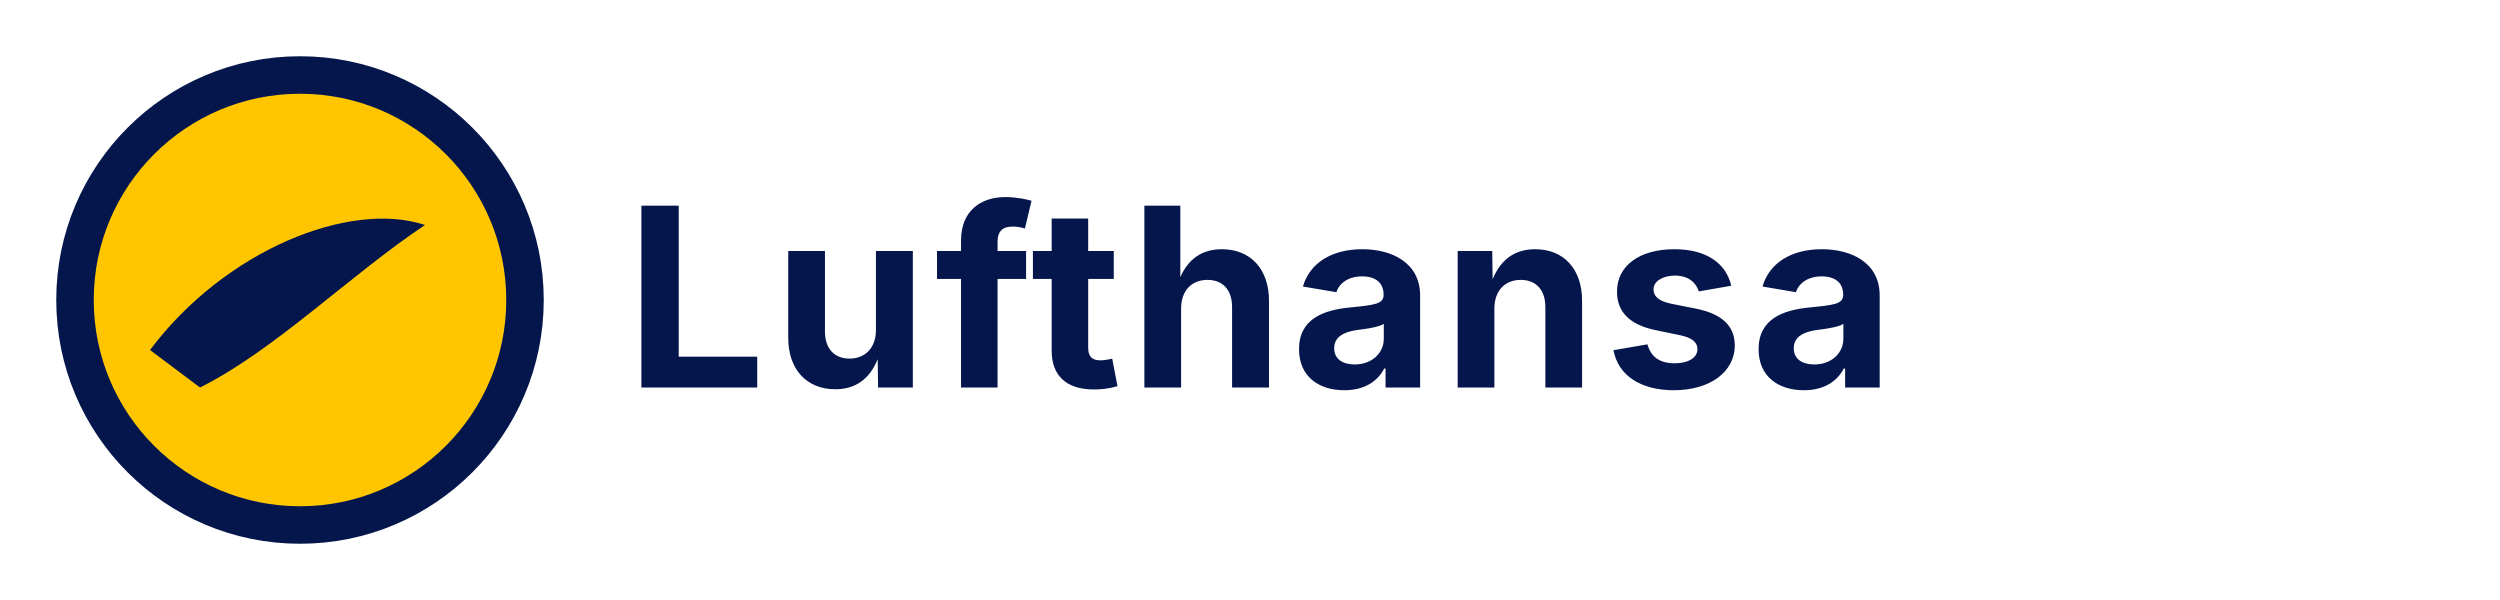
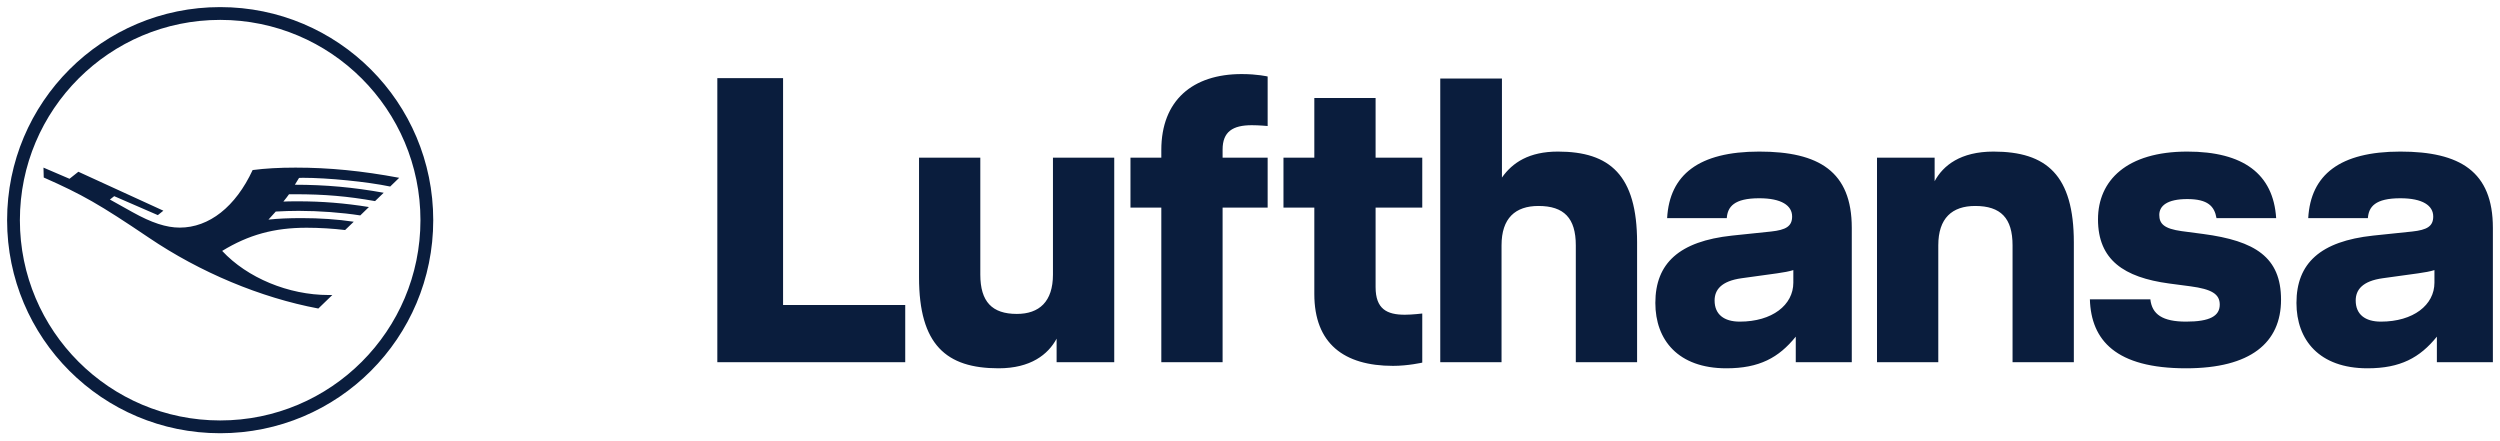
- <svg xmlns="http://www.w3.org/2000/svg" viewBox="0 0 200 48" fill="none">
-   <circle cx="24" cy="24" r="18" stroke="#05164D" stroke-width="3" fill="#FFC600" />
-   <path d="M12 28 C18 20, 28 16, 34 18 C28 22, 22 28, 16 31" fill="#05164D" />
-   <text x="50" y="31" font-family="'Helvetica Neue', 'Inter', sans-serif" font-weight="700" font-size="20" fill="#05164D" letter-spacing="0.5">Lufthansa</text>
+ <svg xmlns="http://www.w3.org/2000/svg" width="100%" height="100%" viewBox="0 0 3326 586" version="1.1" xml:space="preserve" style="fill-rule:evenodd;clip-rule:evenodd;stroke-linejoin:round;stroke-miterlimit:1.414;">
+   <g id="path22" transform="matrix(1.33333,0,0,-1.33333,402.827,236.545)">
+     <path d="M0,0C-1.616,0 -2.976,-0.042 -3.741,-0.127C-4.634,-1.743 -5.952,-3.911 -7.908,-6.93C22.532,-6.93 50.167,-9.438 80.734,-14.922L72.104,-23.255C44.512,-18.366 21.597,-16.411 -7.61,-16.411C-11.861,-16.411 -12.754,-16.411 -13.774,-16.453C-14.795,-17.983 -17.091,-20.959 -19.386,-23.723C-16.793,-23.553 -11.776,-23.468 -4.847,-23.468C19.174,-23.468 41.621,-25.253 65.982,-29.165L57.351,-37.54C38.815,-34.649 16.155,-32.991 -4.167,-32.991C-11.394,-32.991 -19.599,-33.246 -26.954,-33.671C-28.612,-35.584 -32.948,-40.261 -34.266,-41.706C-24.531,-40.686 -13.817,-40.218 -1.063,-40.218C17.091,-40.218 34.437,-41.409 50.847,-43.832L42.216,-52.122C30.525,-50.677 16.325,-49.827 3.784,-49.827C-28.569,-49.827 -54.078,-56.841 -80.437,-72.954C-55.311,-99.908 -14.157,-116.956 25.721,-116.956L29.462,-116.956L15.518,-130.435C-42.004,-119.635 -102.544,-94.339 -153.688,-59.689C-202.877,-26.486 -220.095,-16.666 -258.485,0.297L-258.74,10.161L-232.764,-0.978L-223.921,6.037L-139.106,-32.821L-144.633,-37.242L-188.167,-18.324L-192.461,-21.682L-169.843,-34.309C-150.754,-44.938 -136.215,-49.699 -122.78,-49.699C-93.403,-49.699 -67.044,-28.867 -50.039,7.737C-37.242,9.396 -23.595,10.161 -7.185,10.161C26.486,10.161 59.179,6.93 96.209,0L87.196,-8.715C64.154,-3.911 24.998,0 0,0M-82.435,-242.117C-192.773,-242.117 -282.277,-152.613 -282.277,-42.275C-282.277,68.063 -192.773,157.568 -82.435,157.568C27.903,157.568 117.407,68.063 117.407,-42.275C117.407,-152.613 27.903,-242.117 -82.435,-242.117M-82.435,170.323C-200.001,170.323 -295.034,75.292 -295.034,-42.275C-295.034,-159.842 -200.001,-254.874 -82.435,-254.874C35.132,-254.874 130.164,-159.842 130.164,-42.275C130.164,75.292 35.132,170.323 -82.435,170.323M479.229,-126.91L601.119,-126.91L601.119,-184.008L413.628,-184.008L413.628,99.458L479.229,99.458L479.229,-126.91ZM748.521,20.087L809.667,20.087L809.667,-184.008L752.166,-184.008L752.166,-160.521C743.661,-176.314 726.25,-190.081 694.257,-190.081C642.021,-190.081 614.889,-166.594 614.889,-99.373L614.889,20.087L676.036,20.087L676.036,-96.537C676.036,-123.67 687.781,-135.817 712.482,-135.817C734.754,-135.817 748.521,-123.67 748.521,-96.537L748.521,20.087ZM856.643,27.78C856.643,77.183 887.826,103.507 936.824,103.507C952.619,103.507 962.741,101.077 962.741,101.077L962.741,51.674C962.741,51.674 954.237,52.481 946.946,52.481C927.914,52.481 917.789,46.002 917.789,28.185L917.789,20.087L962.741,20.087L962.741,-29.722L917.789,-29.722L917.789,-184.008L856.643,-184.008L856.643,-29.722L825.868,-29.722L825.868,20.087L856.643,20.087L856.643,27.78M1070.45,20.087L1117.02,20.087L1117.02,-29.722L1070.45,-29.722L1070.45,-109.092C1070.45,-130.96 1081.79,-136.629 1099.61,-136.629C1106.9,-136.629 1117.02,-135.415 1117.02,-135.415L1117.02,-184.413C1117.02,-184.413 1102.85,-187.651 1087.87,-187.651C1038.87,-187.651 1009.31,-165.38 1009.31,-115.978L1009.31,-29.722L978.53,-29.722L978.53,20.087L1009.31,20.087L1009.31,79.614L1070.45,79.614L1070.45,20.087ZM1252.4,26.161C1304.24,26.161 1331.37,2.675 1331.37,-64.547L1331.37,-184.008L1270.22,-184.008L1270.22,-67.381C1270.22,-40.251 1258.48,-28.104 1232.97,-28.104C1209.88,-28.104 1196.12,-40.251 1196.12,-67.381L1196.12,-184.008L1134.97,-184.008L1134.97,99.052L1196.52,99.052L1196.52,0.245C1207.05,15.229 1223.65,26.161 1252.4,26.161M1487.27,-104.637C1487.27,-126.91 1466.21,-143.514 1433.82,-143.514C1418.03,-143.514 1408.71,-136.225 1408.71,-122.455C1408.71,-111.927 1415.19,-103.019 1435.85,-100.186L1471.08,-95.324C1477.15,-94.513 1483.63,-93.3 1487.27,-92.085L1487.27,-104.637ZM1453.26,26.16C1392.92,26.16 1363.76,3.077 1361.34,-40.252L1420.86,-40.252C1421.67,-28.912 1428.15,-20.408 1453.26,-20.408C1475.53,-20.408 1486.06,-27.699 1486.06,-38.63C1486.06,-48.352 1479.98,-51.995 1465,-53.614L1426.13,-57.663C1373.48,-63.331 1349.59,-85.2 1349.59,-124.887C1349.59,-161.736 1372.27,-190.081 1420.46,-190.081C1453.26,-190.081 1472.7,-179.553 1489.7,-158.494L1489.7,-184.008L1545.59,-184.008L1545.59,-49.97C1545.59,6.318 1512.79,26.16 1453.26,26.16M1686.98,26.161C1740.03,26.161 1767.16,2.675 1767.16,-64.547L1767.16,-184.008L1706.01,-184.008L1706.01,-67.381C1706.01,-40.251 1694.27,-28.104 1668.76,-28.104C1645.67,-28.104 1631.91,-40.251 1631.91,-67.381L1631.91,-184.008L1570.76,-184.008L1570.76,20.086L1628.26,20.086L1628.26,-3.402C1636.77,12.393 1654.18,26.161 1686.98,26.161M1896.15,-56.043C1947.98,-62.929 1973.9,-79.126 1973.9,-121.646C1973.9,-164.571 1943.53,-190.082 1879.14,-190.082C1809.09,-190.082 1784.38,-162.143 1783.17,-121.239L1843.51,-121.239C1845.13,-136.225 1855.65,-143.514 1879.14,-143.514C1903.03,-143.514 1912.75,-137.843 1912.75,-126.506C1912.75,-115.978 1904.65,-111.119 1883.6,-108.284L1862.13,-105.447C1817.18,-99.374 1791.27,-81.962 1791.27,-41.466C1791.27,-2.591 1820.02,26.161 1880.36,26.161C1936.24,26.161 1966.21,3.889 1969.04,-40.251L1909.51,-40.251C1907.49,-28.51 1901.01,-21.219 1880.36,-21.219C1860.11,-21.219 1852.42,-28.104 1852.42,-37.014C1852.42,-45.92 1857.28,-50.78 1874.69,-53.211L1896.15,-56.043M2126.97,-104.641C2126.97,-126.911 2105.91,-143.514 2073.52,-143.514C2057.72,-143.514 2048.41,-136.225 2048.41,-122.455C2048.41,-111.927 2054.89,-103.019 2075.54,-100.186L2110.77,-95.324C2116.85,-94.517 2123.32,-93.3 2126.97,-92.085L2126.97,-104.641ZM2092.95,26.16C2032.62,26.16 2003.46,3.077 2001.03,-40.252L2060.56,-40.252C2061.37,-28.912 2067.85,-20.411 2092.95,-20.411C2115.23,-20.411 2125.76,-27.699 2125.76,-38.633C2125.76,-48.352 2119.68,-51.995 2104.7,-53.614L2065.82,-57.663C2013.18,-63.334 1989.29,-85.201 1989.29,-124.887C1989.29,-161.736 2011.96,-190.081 2060.15,-190.081C2092.95,-190.081 2112.39,-179.553 2129.4,-158.494L2129.4,-184.008L2185.28,-184.008L2185.28,-49.97C2185.28,6.315 2152.48,26.16 2092.95,26.16" style="fill:rgb(10,29,61);fill-rule:nonzero;" />
+   </g>
</svg>
